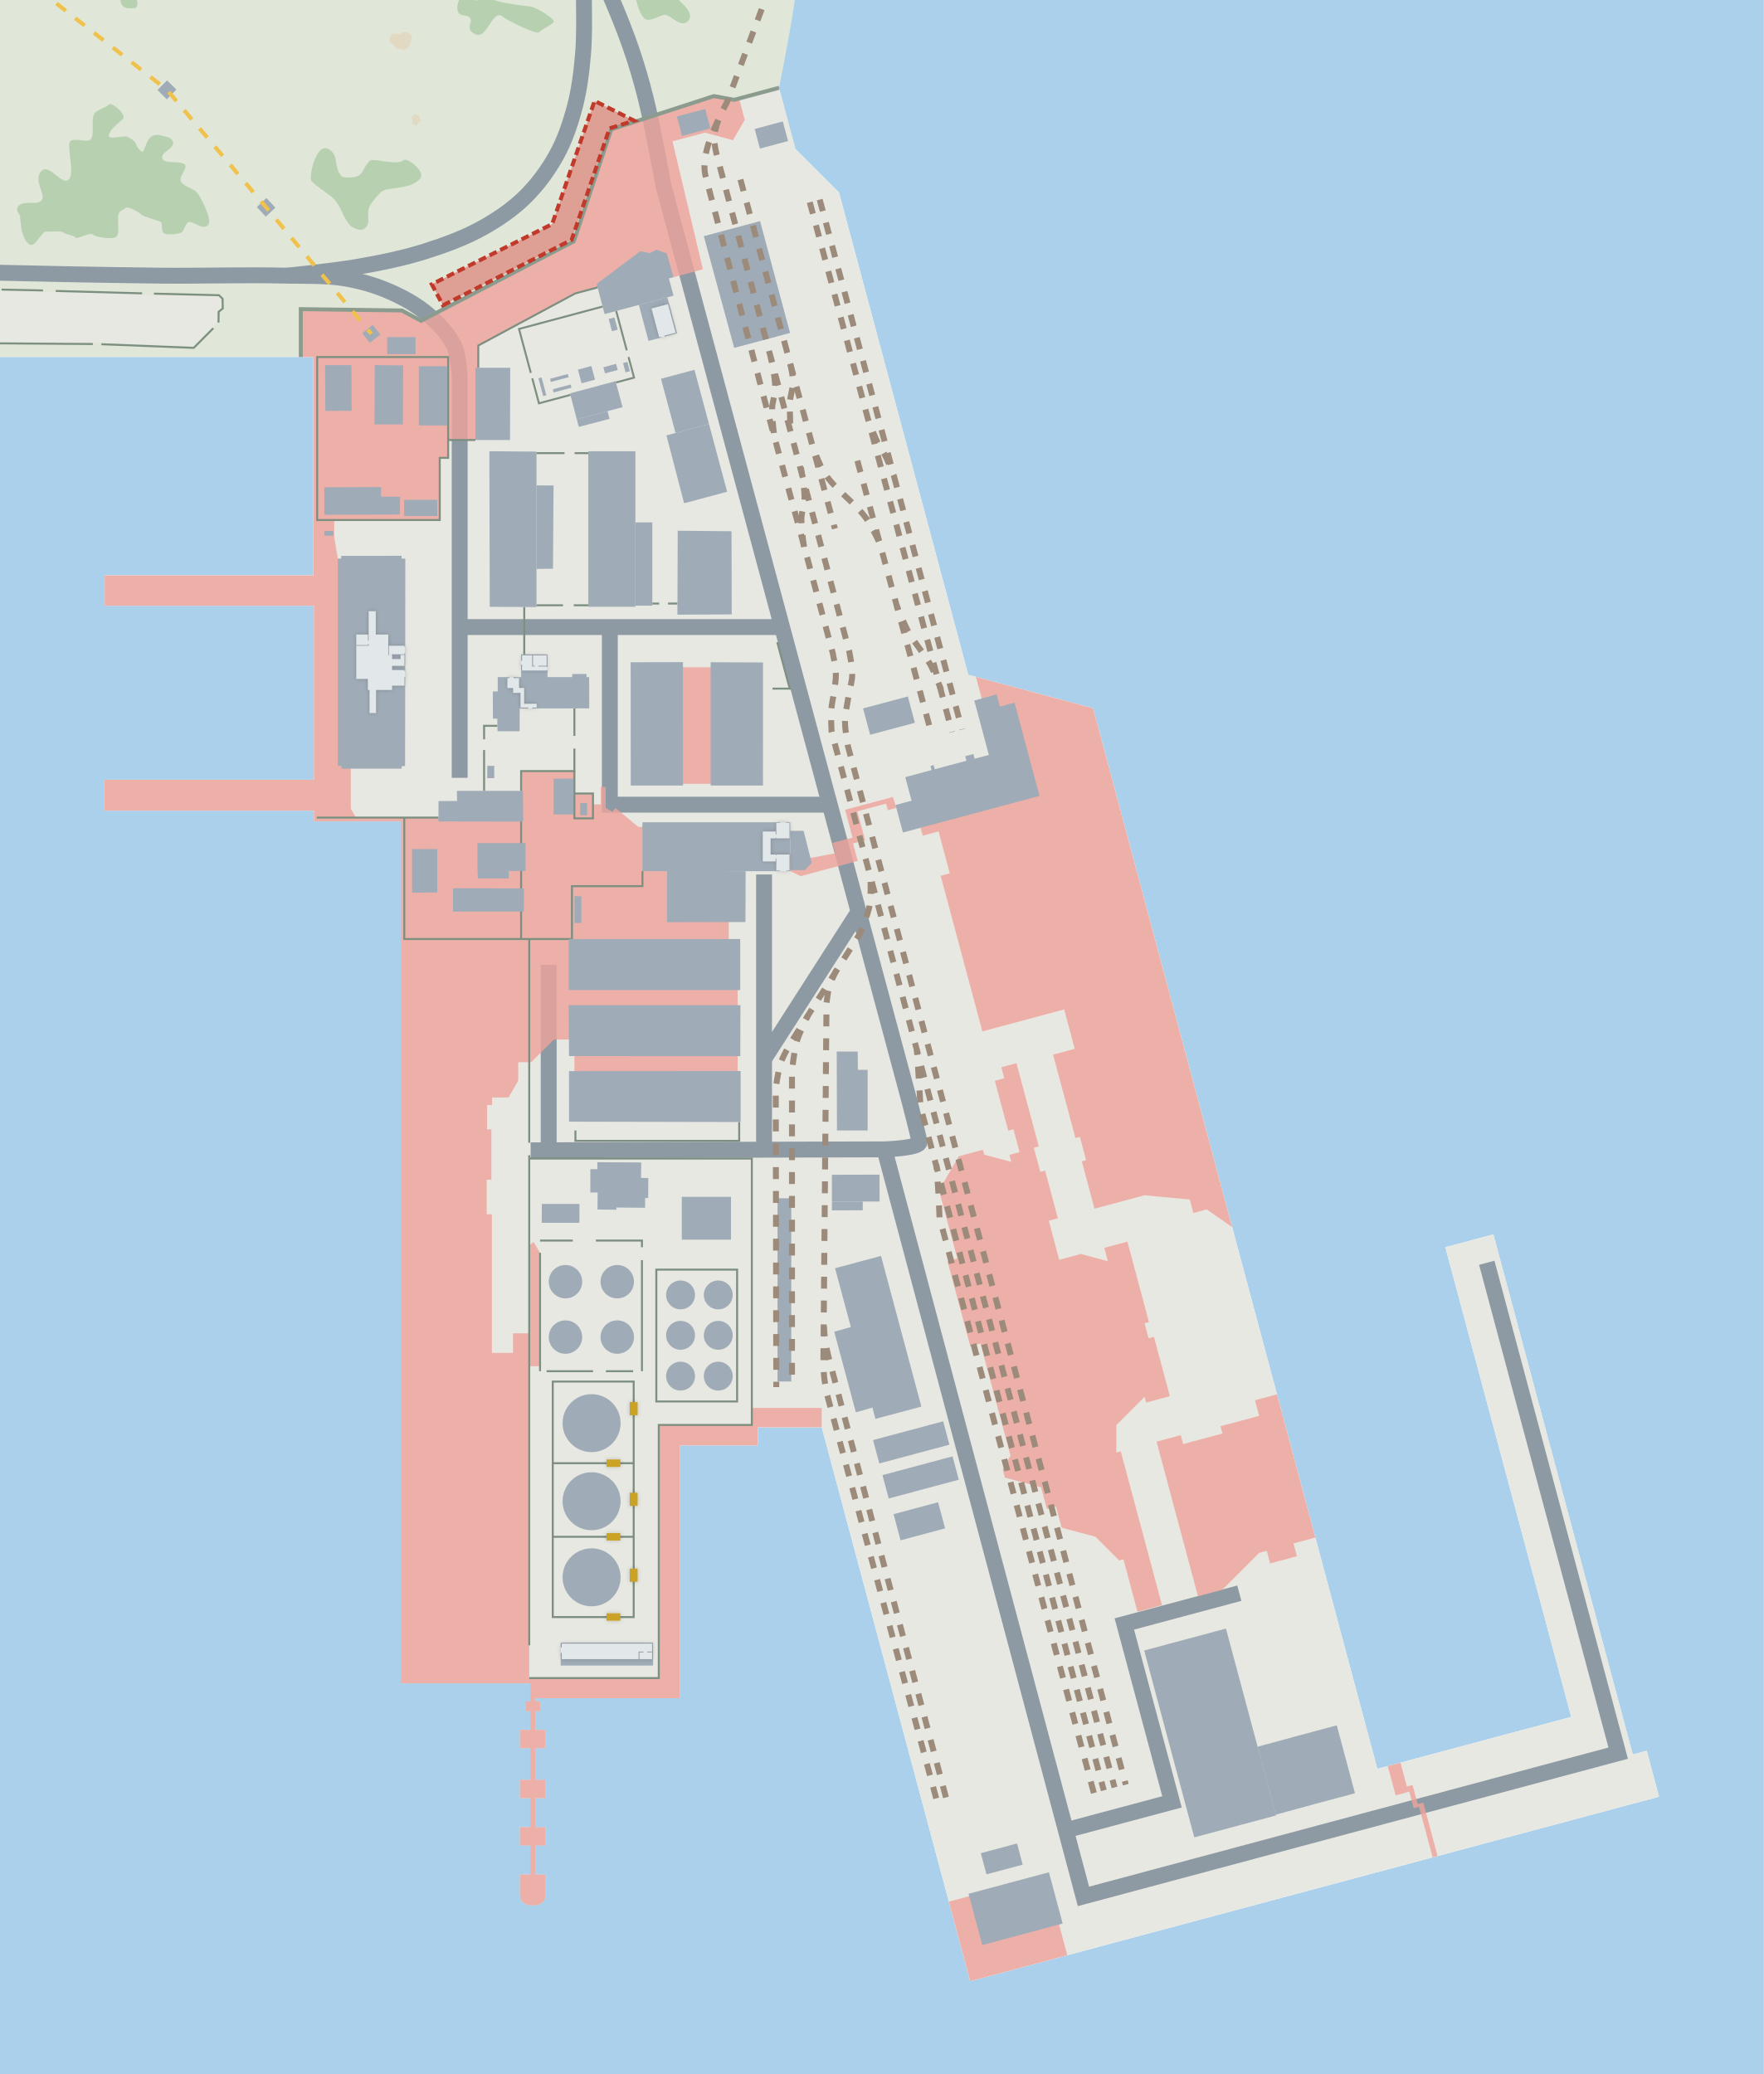
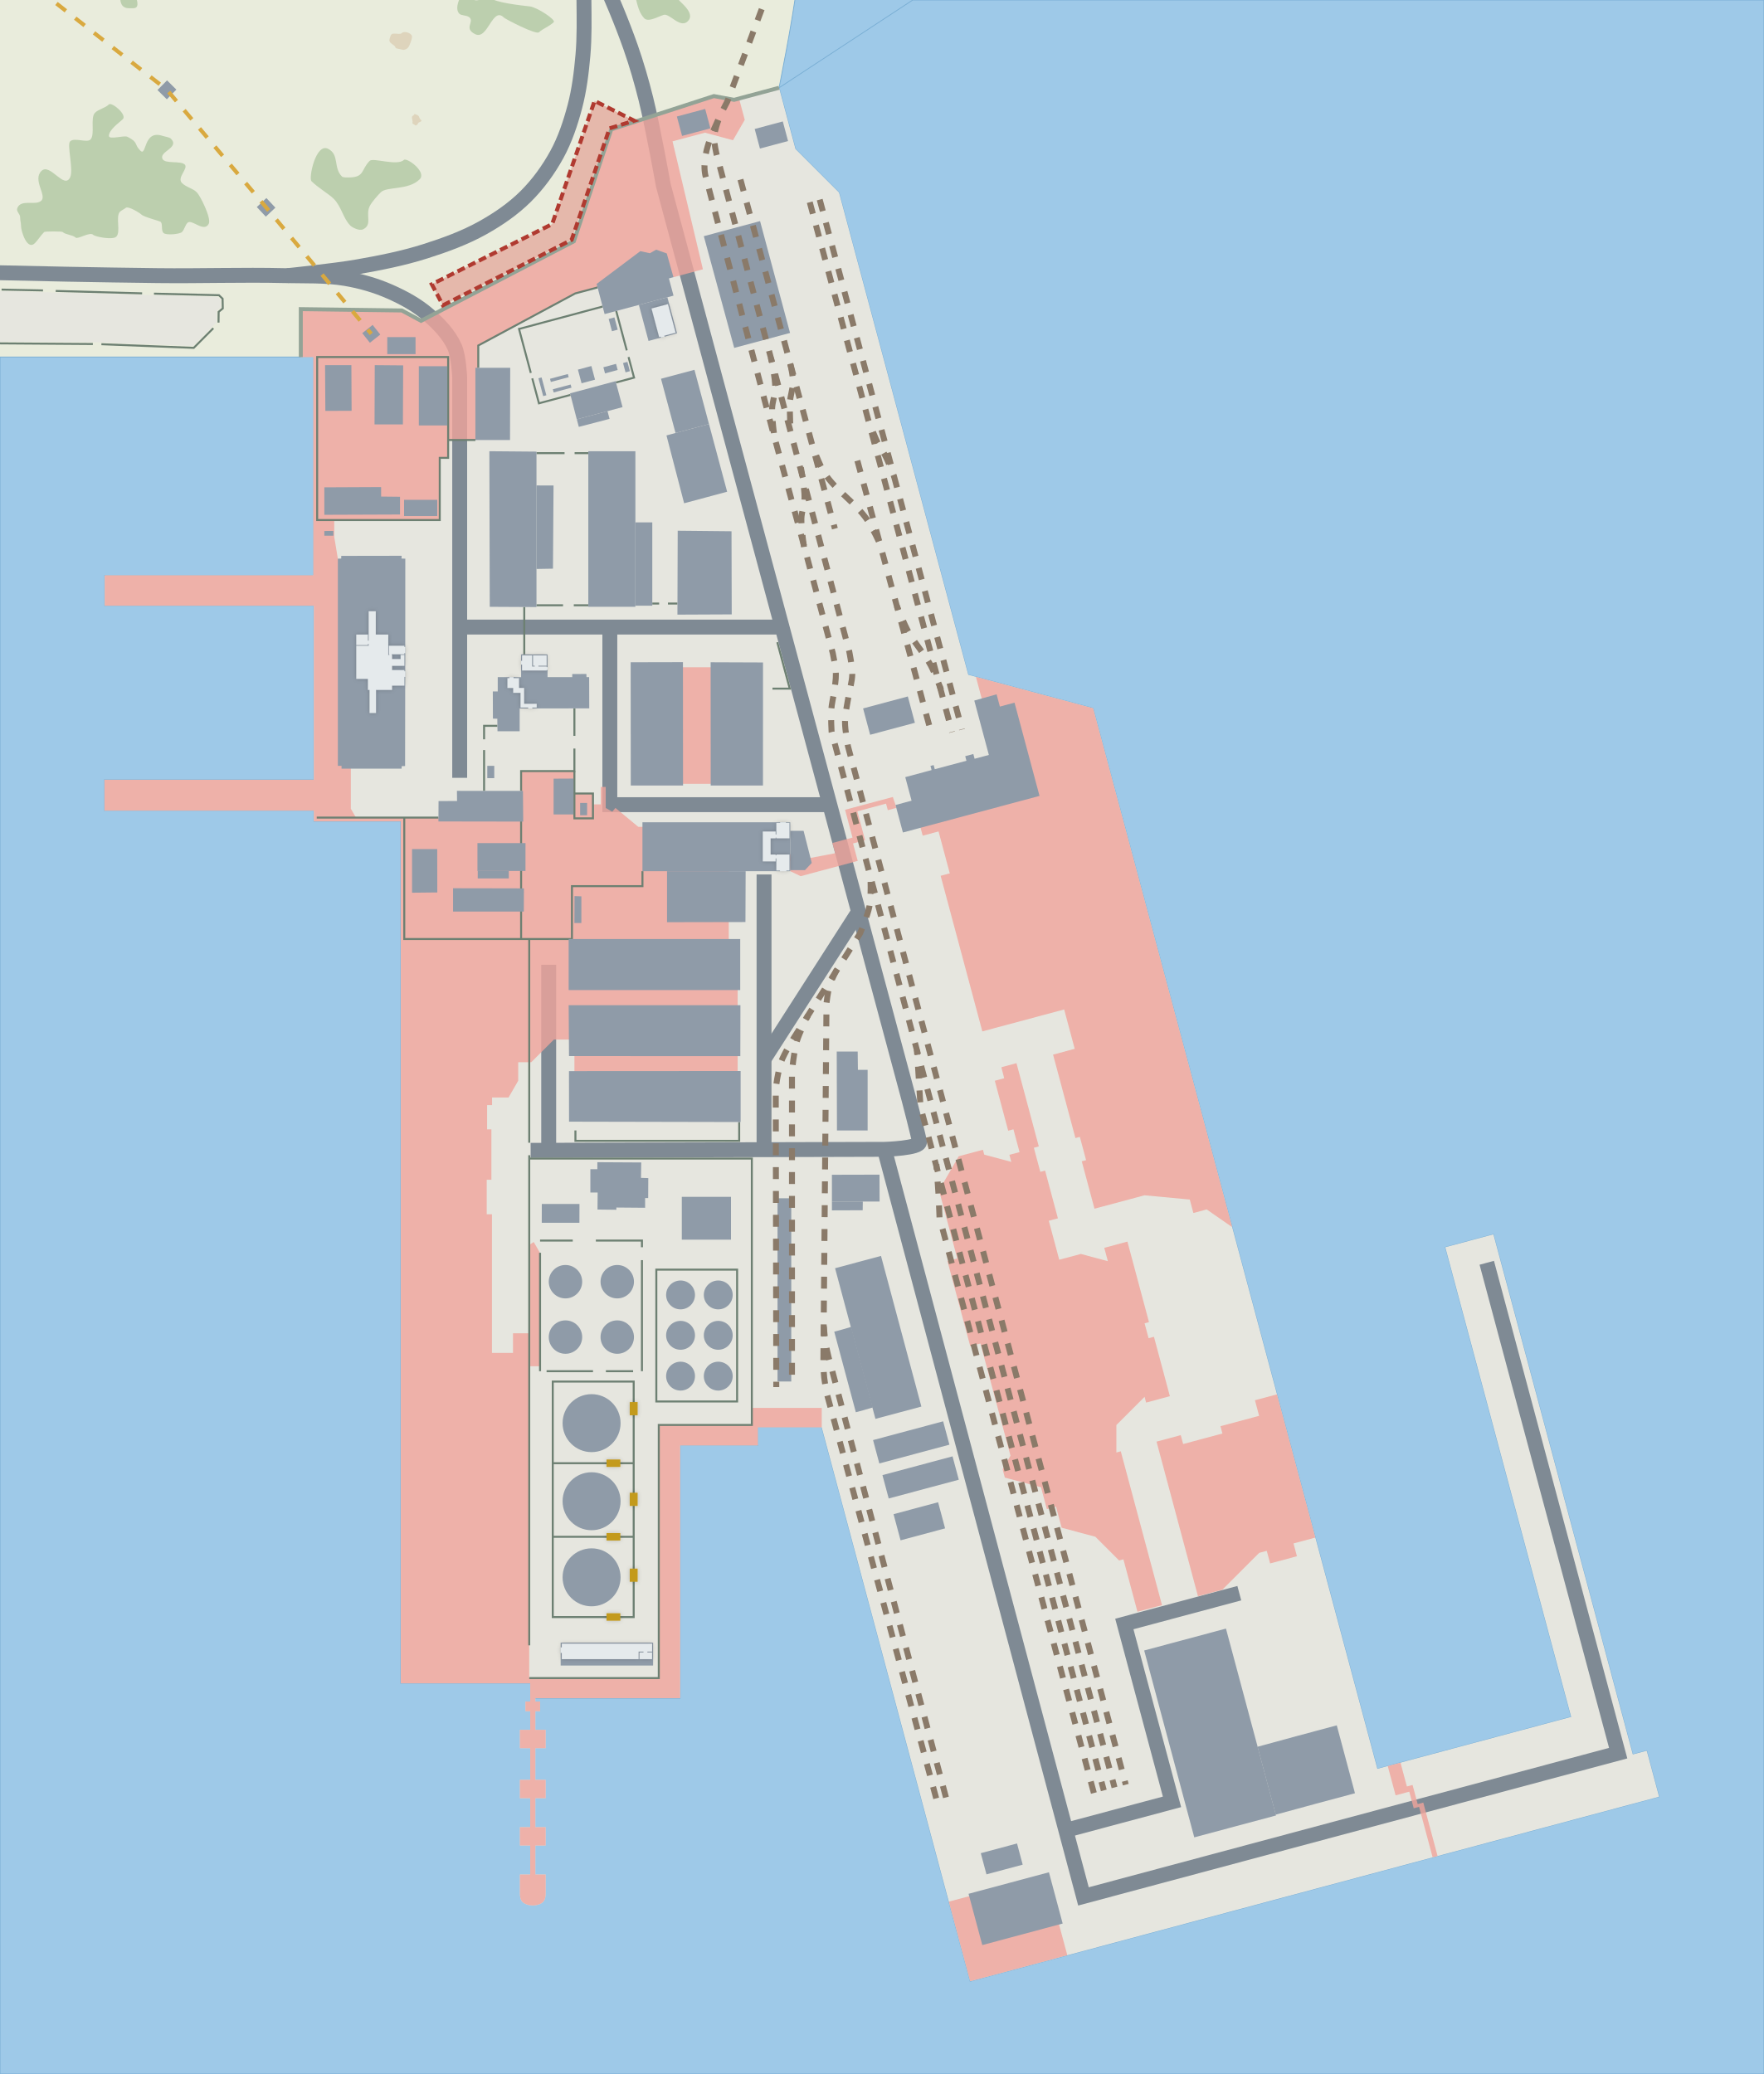
<svg xmlns="http://www.w3.org/2000/svg" xml:space="preserve" id="svg1" viewBox="0 0 887.701 1043.955">
  <style id="style_common">
- .trees{fill:#b7d1b0}
- .cement{fill:#e8e8e2}
- .land{fill:#e0e7d9}
- .rock{fill:#e2d9c2}
- .water{fill:#abd0ec}
- .wood{fill:#d8c7a8}
- .tarmac{fill:#ccd2d4}
- .gravel{fill:#dccdb0}
- .building{fill:#9fabb6}
- .floor{fill:#e2e7e9}
- .locked{fill:#efa39b}
- .map_border{fill:none;stroke:#8b9c8f;stroke-width:2}
- .fence{fill:none;stroke:#7d8f80;stroke-width:1}
- .road_tarmac{fill:none;stroke:#8e9aa3}
- .road_gravel{fill:none;stroke:#b8a482}
- .road_small{stroke-width:5}
- .road_medium{stroke-width:8}
- .road_large{stroke-width:12}
- .railroad{fill:none;stroke:#9c8b7a;stroke-dasharray:6;stroke-width:3}
- .powerline{fill:none;stroke:#f0c14b;stroke-width:2;stroke-miterlimit:10;stroke-dasharray:6,6}
- .danger{fill:#dd5a52;fill-opacity:.5;stroke:#c0392b;stroke-dasharray:4,2;stroke-width:2}
- .danger_small{fill:#dd5a52;fill-opacity:.5;stroke:#c0392b;stroke-dasharray:2,1;stroke-width:1}
+ .trees{fill:#bccfae}
+ .cement{fill:#e6e6df}
+ .land{fill:#e9ecdc}
+ .rock{fill:#ded4bc}
+ .water{fill:#9ec9e8;stroke:#79aed4;stroke-width:.4}
+ .wood{fill:#d2c19e}
+ .tarmac{fill:#cdd3d6}
+ .gravel{fill:#d9c9a8}
+ .building{fill:#8f9ba8}
+ .floor{fill:#e5eaec}
+ .locked{fill:#f0a49b}
+ .map_border{fill:none;stroke:#93a396;stroke-width:2}
+ .fence{fill:none;stroke:#6d8072;stroke-width:1}
+ .road_tarmac{fill:none;stroke:#7f8a94}
+ .road_gravel{fill:none;stroke:#ab9770}
+ .road_small{stroke-width:4.5}
+ .road_medium{stroke-width:7.5}
+ .road_large{stroke-width:11}
+ .railroad{fill:none;stroke:#8a7a69;stroke-dasharray:6;stroke-width:3}
+ .powerline{fill:none;stroke:#d9a93f;stroke-width:2;stroke-miterlimit:10;stroke-dasharray:6,6}
+ .danger{fill:#e0655c;fill-opacity:.38;stroke:#b03a30;stroke-dasharray:4,2;stroke-width:2}
+ .danger_small{fill:#e0655c;fill-opacity:.38;stroke:#b03a30;stroke-dasharray:2,1;stroke-width:1}
.task{fill:#2c6fb5}
- .stairs{fill:#c9a227}
+ .stairs{fill:#c39a1f}
.shadow{filter:drop-shadow(0 0 1px rgba(0,0,0,.2))}
</style>
  <g id="Ground_Level">
    <g id="Base_Terrain" class="land" data-name="Base Terrain">
      <path d="M-.001 179.715H151.382v-24.11l50.85.67 9.661 5.207L288.8 121.46l18.819-56.332 51.663-16.766 10.188 1.884 22.617-6.06L403.45 30.346l2.421-43.727-6.86-7.793-10.645-5.458L313.86-179.96H-.001Z" />
    </g>
    <g id="Forest" class="trees">
      <path d="M49.688-21.912c-13.48 4.754 1.87 9.325 2.8 11.171 1 2.01 1.77 4.565 3.26 6.05.8.803 3.7.427 4.18 1.397.95 1.885-.04 5.561 2.8 6.981 1.23.615 2.7.466 4.19.466 5.99 0-2.03-10.536.46-13.033.9-.895 4.41.589 5.59 0 1.09-.548 3.35-.556 4.19-1.396.98-.982 1.21-2.468 2.79-3.258 3.15-1.575 14.73 4.821 18.15 1.396 2.041-2.043-4.26-5.854-5.58-6.516-4.73-2.361-10.26-4.665-13.5-7.912-2.17-2.17-7.47 1.379-8.38.465-1.81-1.814-4.31-3.784-6.98-5.12-4.51-2.253-7.02 5.159-8.85 6.982-.9.9-3.32 1.693-5.12 2.327" />
      <path d="M266.588 3.222c-4.77-.505-17.35-1.994-19.55-4.189-1.43-1.432-6.21 2.016-8.38.931-1.52-.764-5.81-3.722-6.98-1.396-1.05 2.113-2.64 6.195-.46 8.377.96.965 3.93.678 5.12 1.862 2.39 2.393-3.06 5.455 2.79 8.378 6.39 3.193 8.69-14.118 14.43-8.378.82.825 16.28 8.852 17.69 7.447 1.73-1.731 5.31-2.982 7.44-5.12 1.18-1.177-8.41-7.522-12.1-7.912" />
      <path d="M8.739 104.688c-.75 1.817 1.39 2.854 1.39 4.655 0 1.719.47 2.89.47 4.654 0 2.215 3.02 12.334 6.98 8.378 1.51-1.514 2.89-3.818 4.65-5.585.39-.388 8.92-.388 9.31 0 1.37 1.366 5.15 1.427 6.52 2.793 1.04 1.039 7.18-3.062 8.84-1.397 1.05 1.045 9.88 2.692 11.64.931 2.4-2.405-.54-10.162 1.86-12.567.65-.654 2.28-1.35 2.79-1.862 1.23-1.225 7.17 2.509 7.92 3.259 1.34 1.341 9.32 3.272 9.77 3.723 1.12 1.121.09 4.277 1.4 5.585 1.29 1.294 8.2.635 9.3-.465 1.25-1.241 1.56-3.413 2.8-4.654 2.1-2.105 8.329 5.203 10.7.465 1.359-2.712-4.24-14.02-6.051-15.825-2.01-2.012-5.31-2.515-7.45-4.655-2.74-2.74 3.38-7.331 1.4-9.308-2.04-2.045-9.86-.168-11.17-2.793-1.91-3.816 8.83-5.596 4.19-10.24-.72-.723-3.1-1.032-4.19-1.396-9.83-3.276-7.91 10.709-11.17 7.447-3.37-3.373-.79-4.116-6.52-6.982-1.72-.862-9.31 1.692-9.31-.465 0-3.123 5.49-6.886 6.99-8.378 2.3-2.299-5.62-8.817-6.99-7.447-1.86 1.862-5.12 2.327-6.98 4.189-2.57 2.571.17 11.006-2.32 13.498-1.8 1.8-8.1-1.214-10.24.931-1.69 1.681 1.89 14.364 0 18.152-3.09 6.176-10.12-7.57-14.43-3.258-4.52 4.517 2.73 12.162 0 14.894-2.79 2.787-10.18-.974-12.1 3.723" />
      <path d="M203.288 80.485c-3.39 3.243-15.51-1.246-17.22.466-4.49 4.492-2.41 8.378-10.71 8.378-.83 0-2.74.052-3.25-.466-4.5-4.492-1.17-11.054-6.99-13.963-6.23-3.115-9.88 14.787-8.37 16.291 3.26 3.262 8.84 6.514 11.17 8.843 3.971 3.97 4.711 9.828 8.381 13.498.89.896 4.47 2.885 6.51 1.862 4.73-2.363 1-7.112 3.26-11.636 1.06-2.122 4.08-5.476 5.58-6.982 3-2.999 13.93-.896 19.549-6.516 3.76-3.752-6.52-11.102-7.91-9.775" />
      <path d="M307.548-42.391c-1.63 1.3-4.1 5.305-2.79 7.912 2.03 4.071 6.391 8.723 9.31 11.636 1.97 1.973-.85 8.925.93 10.705 5.75 5.753 4.18 16.288 9.31 21.411 2.25 2.254 8.59-1.862 10.24-1.862 3.01 0 7.97 6.923 11.63 3.258 3.57-3.567-2.339-8.39-4.19-10.24-1.339-1.347 1.57-4.015 0-5.585-1.18-1.179-3.05-2.125-4.19-3.258-2.54-2.545-8.38.926-12.56-3.258-3.77-3.764 15.891-12.495 12.56-15.825-6.31-6.311-16.14.147-18.15-1.862-3.86-3.863-7.04-17.061-12.1-13.032" />
    </g>
    <g id="Rocks" class="rock">
      <path d="M201.638 24.805c-.71-.159-1.45-.268-2.15-.467-.55-.155-.47-.713-.78-1.067-.77-.868-2.16-1.365-2.58-2.351-.42-.985.2-1.945.45-2.897.13-.529.58-.976 1.19-1.061 1.26-.176 2.52.201 3.78.04.57-.074.81-.649 1.38-.771 1.14-.248 2.4.046 3.33.669.55.365 1.13.882 1.1 1.567-.06 1.133-.45 2.225-.87 3.277-.35.859-.64 1.793-1.35 2.455-.52.483-1.25.802-1.96.886-.52.061-1.03-.186-1.54-.28" />
      <path d="M208.398 57.611c.63 0-.79.615-1.01 1.058-.21.426.15 1.364.15 1.864 0 .14-.02.283.05.353.08.075-.02.327.05.403.12.115-.24.609-.05.806.5.5 1.07.616 1.51 1.058.13.128.62-.26.71-.303.5-.251.54-.843.8-1.108.18-.17.96-.3 1.47-.806.2-.202-.55-.915-.66-1.058-.33-.445-.41-.866-.6-1.259-.36-.706-1.42-.91-2.02-1.209-.13-.068-.55.201-.4.201" />
    </g>
    <g id="Water" class="water">
      <path id="East_River" d="M292.93-201.363c1.96 9.959 3.69 20.66 9.62 28.895 1.57 2.171 5.02 2.541 6.43 4.814 4.02 6.473 1.23 15.445 4.17 22.473 2.17 5.176 8.49 8.314 9.63 13.805 1.34 6.411-5.41 12.9-3.85 19.261 1.5 6.136 10.08 8.714 11.88 14.768 1.57 5.255-4.51 11.723-1.61 16.373 2.12 3.388 7.29 3.599 11.24 4.174 3.19.464 6.61-1.742 9.63-.643 3.34 1.216 6 4.262 7.7 7.385 2.15 3.923.73 9.092 2.58 13.162 1.73 3.822 6.28 6.002 7.7 9.951 1.23 3.427-.48 7.366.32 10.916.93 4.11 2.25 8.484 5.13 11.557 1.91 2.023 4.63 3.615 7.39 3.853 2.8.24 5.24-2.891 8.02-2.568 3.72.431 6.88 3.238 9.63 5.777 1.36 1.25 2.77 2.71 3.22 4.495.42 1.673-.45 3.423-.64 5.136-2.14 17.965-9.033 51.964-9.033 51.964l8.26 30.83 90.984-62.118L459.37-0 431.61-27.681l-17.02-6.266s2.73-4.042 1.83-5.881c-.79-1.582-3.35-2.508-4.98-1.824-1.11.47-.75 2.352-1.48 3.315-.75.966-1.69 1.879-2.82 2.32-1.5.579-3.23.532-4.81.248-2.6-.469-5.09-1.677-7.29-3.148-1.12-.749-2.11-1.724-2.9-2.817-1.11-1.542-.6-4.921-2.48-5.137-1.09-.125-.98 2.719-2.07 2.569-5.22-.717-5.49-9.289-6.22-14.496-.27-1.931.74-5.799.74-5.799l-20.29-41.754s-.93-9.519-3.72-13.09c-.97-1.227-3.45-.889-4.06-2.32-.66-1.513 1.14-3.157 1.16-4.805.01-2.01-.11-4.286-1.33-5.883-1.01-1.314-3.44-.97-4.39-2.318-1.44-2.022.02-5.163-1.13-7.359-1.19-2.251-3.36-3.96-5.56-5.231-1.48-.853-4.01-.013-4.9-1.471-.92-1.514 1.4-3.504.98-5.226-1.19-4.901-7.72-7.146-9.31-11.93-.99-2.945 1.18-6.377.16-9.312-1.58-4.576-7.93-6.592-9.15-11.274-.49-1.872 1.49-3.854.98-5.719-.38-1.379-2.39-1.891-2.78-3.267-.19-.69.38-1.41.33-2.125-.25-3.628-3.1-6.82-3.1-10.457 0-1.93 1.68-3.626 1.63-5.555-12.712-26.481-33.712-3.724-24.7 12.33" />
      <path id="Ocean" d="M-.001 1043.96V179.715H157.706v109.879H52.702v15.283H157.969v87.613H52.57v15.547H157.969v5.401h43.741v433.85h67.719v7.51h72.857v-127.27h39.13v-9.09h32.147l74.711 278.826 346.67-92.89-6.196-23.125-7.016 1.88-70.147-261.793-24.168 6.476 63.344 236.404-97.586 26.148-143.047-533.857-62.841-16.838-65.048-242.762-21.892-21.892-8.261-30.83L459.37-0H887.7V1043.96Z" />
    </g>
    <g id="Pavement" class="cement">
      <path d="m392.087 44.185-22.618 6.061-10.187-1.885-51.662 16.766-18.82 56.332-76.907 40.023-9.662-5.207-50.849-.67v24.11h6.324v109.879H52.702v15.283H157.969v87.613H52.569v15.547H157.969v5.402h43.741v433.85h65.138v9.176h-2.412v4.898h2.412v9.344h-5.187v9.254h5.187v15.908h-5.187v9.252h5.187v14.588h-5.187v9.252h5.187v14.586h-5.187v9.252c0 2.455.363 4.523 2.775 5.552 2.412 1.03 4.992 1.026 7.403 0 2.41-1.025 2.777-3.232 2.775-5.552v-9.252h-5.188v-14.586h5.188v-9.252h-5.188v-14.588h5.188v-9.252h-5.188v-15.908h5.188v-9.254h-5.188v-9.344h2.411v-4.898h-2.411v-1.666h72.858v-127.27h39.131v-9.092h32.146l74.711 278.827 346.67-92.891-6.195-23.123-7.016 1.879-70.148-261.793-24.168 6.476 63.343 236.405-97.585 26.146-143.047-533.855-62.84-16.838-65.049-242.764-21.893-21.891Z" />
      <path d="m-134.172 171.232 182.98 1.03s32.23 1.35 48.38 1.92l11.82-11.9c.01-1.86.01-3.7.01-5.56.72-.62 1.44-1.23 2.16-1.84-.02-1.34-.03-2.69-.05-4.02-.53-.46-1.02-1.07-1.59-1.44-81.24-2.18-162.48-4.37-243.71-6.55Z" />
      <path d="m385.833-11.492 13.47-34.809 6.11 2.362-13.47 34.809Z" />
    </g>
    <g id="Roads" class="road_tarmac">
      <g id="Roads_Medium" class="road_medium">
        <path d="M228.78-185.243c3.22 14.637 7.74 28.975 12.45 43.197 4.15 12.499 8.46 24.987 13.91 36.974 6.82 15.01 15.88 28.904 23.43 43.564 8.09 15.72 16.18 31.461 23.43 47.589 5.56 12.38 10.88 24.898 15.38 37.706 2.98 8.525 5.5 17.222 7.68 25.991 3.57 14.375 8.79 43.565 8.79 43.565l123.723 460.426s4.629 17.71 5.157 20.98c.529 3.27-17.621 3.776-17.621 3.776l-178.053.491" />
        <path d="M231.35 391.523v-201.53s-.42-10.65-2.57-15.38c-2.86-6.32-7.93-11.57-13.17-16.11-5.71-4.95-12.49-8.67-19.41-11.71-7.1-3.14-14.67-5.3-22.33-6.6-10.11-1.7-20.48-1.21-30.74-1.46-21.24-.5-42.47.26-63.71 0-30.497-.364-60.282-.973-90.094-1.673" />
        <path d="M144.63 138.753s23.53-2.4 35.18-4.43c11.5-2.01 23.03-4.29 34.16-7.82 9.99-3.17 19.94-6.79 29.08-11.9 7.72-4.32 15.15-9.42 21.43-15.64 6.27-6.22 11.57-13.51 15.81-21.26 4.08-7.49 6.83-15.72 9.01-23.973 2.24-8.487 3.31-17.269 4.08-26.014.79-9.035.59-18.134.51-27.203-.07-7.656.05-15.352-.85-22.953-.68-5.628-3.47-17.431-3.47-17.431" />
        <path d="M231.35 315.635h162.233" />
        <path d="M306.913 315.635v89.397h110.692" />
        <path d="M384.528 578.692V440.167" />
        <path d="m384.528 533.067 47.557-74.15" />
        <path d="M276.145 578.692v-93.068" />
        <path d="m445.109 578.525 100.172 376.038 269.111-72.108-66.137-246.827" />
        <path d="m536.411 921.265 53.43-14.295-23.99-89.53 57.867-15.505" />
      </g>
    </g>
    <g id="Unacessible" class="locked" style="opacity:0.8">
      <path d="M359.282 48.361 307.62 65.127 288.8 121.459l-76.907 40.023-9.662-5.207-50.849-.67v24.11h6.324v109.879H52.702v15.283H157.969v87.613H52.569v15.547H157.969v5.402h43.741v433.85h65.138v9.176h-2.412v4.898h2.412v9.344h-5.187v9.254h5.187v15.908h-5.187v9.252h5.187v14.588h-5.187v9.252h5.187v14.586h-5.187v9.252c0 2.455.363 4.523 2.775 5.552 2.412 1.03 4.992 1.026 7.403 0 2.41-1.025 2.777-3.232 2.775-5.552v-9.252h-5.188v-14.586h5.188v-9.252h-5.188v-14.588h5.188v-9.252h-5.188v-15.908h5.188v-9.254h-5.188v-9.344h2.411v-4.898h-2.411v-1.666h72.858v-127.27h39.131v-9.092h32.146v-9.759h-35.185v8.576h-46.827v127.412h-65.203V687.715h5.444V630.68l-3.18-5.512-2.264 1.49v44.449h-8.168v9.897h-10.593v-69.813h-2.633v-17.375h2.363v-25.361h-2.172v-12.203h2.492v-3.832h8.305l4.863-8.424v-9.336h6.571l11.404-11.402h10.316v20.105h82.153v-45.017l-4.473-25.686v-39.322h30.93v5.177l5.252 2.516 28.718-7.693-2.355-8.785 6.066-1.625-3.898-14.543 14.441-3.871.883 3.293 4.281-1.149-.392-1.467-1.354-4.025-24.052 6.445 3.748 13.992-10.108 2.709 1.385 5.17-12.424 2.36-84.568-15.651h-2.09l-11.504-9.517-1.588 1.908-3.305-1.908v-10.549h-2.484v8.754h-3.937v-5.467h-9.342v-11.289h-26.819v23.414h-83.113l-2.582-4.471V286.793l-6.529-5.584-1.809-10.86v-8.585h53.086v-31.295h4.229v-8.998h13.711l1.447-1.37v-46.187l48.793-26.217 11.248-3.014 31.922-8.625 6.271 3.467 14.828-3.972-15.291-64.403 16.295-4.367 14.141 3.789 5.916-10.246-2.879-10.744-2.475.664Z" />
      <path d="m620.105 617.665-12.807-8.896-6.701 1.796-1.814-6.77-22.777-2.136-25.181 6.747-6.394-23.861 2.17-.582-3.138-11.71-2.228.597-11.255-42.002 10.897-2.92-5.308-19.81-41.181 11.035-20.986-78.32 4.6-1.232-5.652-21.094-7.982 2.139-1.068-3.985-1.338-5.167 44.626-12.2-12.519-47.707-2.915-10.882 58.974 15.802Z" />
      <path d="m661.98 773.943-10.988 2.944 1.73 6.454-13.497 3.616-1.698-6.338-3.814 1.022-18.537 18.537-12.269 3.287-20.852-77.818 12.195-3.267 1.201 4.479 19.767-5.297-.986-3.682 19.453-5.213-2.104-7.853 11.08-2.969Z" />
      <path d="m503.963 537.191 7.611-2.039 11.231 41.915-2.491.667 3.251 12.133 2.413-.647 6.439 24.032-4.581 1.227 5.255 19.613 10.881-2.915 13.583 3.639-1.802-6.725 11.648-3.121 10.856 40.516-2.214.593 2.015 7.521 2.7-.724 8.015 29.911-11.964 3.205-.774-2.887-14.186 14.185v13.829l2.215-.593 20.748 77.431-12.359 3.311-7.067-26.374-2.168.581-11.942-11.942-16.969-4.547-2.844-10.613-4.603 1.234-2.941-10.979-18.203-4.877-1.117-4.167 3.959-6.857-15.131-56.47-5.116 1.371-11.479-42.843 4.948-1.326-9.188-34.291 9.91-17.164 12.187-3.266.657 2.455 13.614 3.648-.953-3.559 5.102-1.367-3.074-11.474-2.635.706-6.737-25.142 4.722-1.266Z" />
      <path d="m698.423 888.958 3.946 14.725 6.881-1.844 2.238 8.353 2.704-.725 6.816 25.436 2.5-.67-7.206-26.894-2.811.753-2.58-9.632-2.861.767-3.212-11.988Z" />
      <path d="m537.148 984.168-4.143-15.462-6.877-24.632-38.358 10.384-10.231 2.742 10.735 40.064Z" />
      <path d="M341.268 335.875h18.766v58.658h-18.766Z" />
    </g>
    <g id="Limit" class="map_border">
      <path d="m392.086 44.185-22.616 6.06-10.188-1.884-51.663 16.766L288.8 121.46l-76.907 40.022-9.661-5.207-50.85-.67v24.11" />
    </g>
    <g id="Fences" class="fence">
      <path d="m303.286 154.306-42.075 11.274 5.931 22.135m.731 2.73 3.368 12.569 15.86-4.25" />
      <path d="m310.121 156.538 5.314 19.832m.897 3.346 2.776 10.362-9.119 2.444" />
      <path d="M269.997 228.088h14.13m5.059 0h6.898" />
      <path d="M269.997 304.67h13.368m5.405 0h7.314" />
      <path d="M328.282 303.796h3.453m4.435 0h4.783" />
      <path d="M263.848 329.374v-23.847" />
      <path d="M250.337 365.34h-6.708v6.797m0 5.405v20.545" />
      <path d="M262.261 398.102v-9.979h26.82V376.78m0-6.376v-13.838" />
      <path d="M289.081 388.123v11.29" />
      <path d="m391.186 323.267 6.278 23.362h-8.698" />
      <path d="M372.016 564.78v9.463h-82.42v-5.237" />
      <path d="M266.349 472.66v102.542m0 6.288v246.708" />
      <path d="M266.349 844.666h65.204v-127.412h46.827V583.161H266.349" />
      <path d="M278.193 813.962h40.73V695.419h-40.73z" />
      <path d="M278.193 736.508h40.73" />
      <path d="M278.193 773.551h40.73" />
      <path d="M288.253 624.441H271.794m0 6.154v59.601m3.292 0h23.359m6.486 0h13.702m4.443 0v-55.905m0-6.486v-3.364h-23.2" />
      <path d="M330.314 639.07h40.654v66.371h-40.654z" />
      <path d="M323.329 438.515v7.53h-35.48v26.615h-84.391v-61.122" />
      <path d="M220.664 411.538h-61.255" />
      <path d="M221.313 261.763H159.62v-82.048h65.921v50.753h-4.228Z" />
      <path d="M240.701 185.132v-11.217l48.792-26.218 11.248-3.014" />
      <path d="M239.253 221.471H225.542" />
      <path d="M289.081 399.413h9.342v12.508h-9.342z" />
      <path d="M262.26 411.538v61.122" />
      <path d="m-66.936 172.364 113.67.8" />
      <path d="m51.034 173.264 46.47 1.83 9.85-9.89" />
      <path d="m109.974 162.374.06-5.4 2.09-1.73-.1-4.88-1.83-1.77-32.7-.79" />
      <path d="m71.524 147.654-43.49-1.21" />
      <path d="m21.644 146.184-20.85-.42" />
    </g>
    <g id="Buildings" class="building">
      <g id="Powerline_Towers">
        <path d="m79.25 45.316 4.71 4.661 4.81-4.866-4.7-4.66Z" />
        <path d="m133.78 109.049 4.82-4.525-4.53-4.833-4.83 4.525Z" />
        <path d="m186.15 172.531 5.24-4.128-3.85-4.854-5.23 4.149Z" />
      </g>
      <g id="15degrees">
        <path d="m341.96 63.53-1.308-4.883 7.124-1.909 7.125-1.909 1.308 4.883 1.308 4.883-7.124 1.909-7.125 1.909Z" />
        <path d="m381.14 69.852-1.322-4.932 7.075-1.896 7.074-1.896 1.322 4.932 1.322 4.932-7.075 1.896-7.075 1.896Z" />
        <path d="m304.289 158.1-2.007-7.588-2.006-7.589 21.986-16.507 4.793 1.051 3.199-1.801 5.316 1.906 3.364 11.954-2.292.614 2.323 8.669Z" />
        <path d="m307.16 163.632-.827-3.089 1.444-.387 1.445-.387.828 3.089.828 3.089-1.445.387-1.445.387Z" />
        <path d="m324.104 163.097-2.576-9.616 7.174-1.922 7.174-1.923 2.577 9.616 2.283 8.519-7.175 1.923-7.174 1.922Z" />
        <path d="m277.025 191.464-.213-.797 4.484-1.202 4.484-1.201.213.797.214.797-4.484 1.202-4.484 1.201Z" />
        <path d="m304.078 186.405-.414-1.545 3.188-.854 3.189-.855.414 1.545.414 1.544-3.189.855-3.188.854Z" />
        <path d="m291.768 189.489-.921-3.437 3.388-.908 3.388-.908.921 3.438.921 3.438-3.388.907-3.388.908Z" />
        <path d="m314.19 185.084-.628-2.342 1.096-.294 1.097-.293.627 2.341.627 2.342-1.096.293-1.096.294Z" />
        <path d="m278.44 196.745-.213-.797 4.484-1.202 4.484-1.201.213.797.214.797-4.484 1.202-4.484 1.201Z" />
        <path d="m272.179 194.899-1.202-4.484.797-.214.797-.213 1.202 4.483 1.201 4.484-.797.214-.797.214Z" />
        <path d="m354.211 118.879 28.314-7.587 15.085 56.298-28.099 7.529Z" />
        <path d="m290.286 211.086-3.383-13.084 22.909-6.139 3.498 13.054Z" />
        <path d="m293.481 214.315-2.175.552-.387-1.443-.627-2.34 15.445-4.138.641 2.391.4 1.495z" />
        <path d="m336.187 203.806-3.524-13.153 16.839-4.513 3.525 13.153 3.791 14.15-8.42 2.256-8.419 2.256Z" />
        <path d="m335.418 219.177 10.7-2.867 10.7-2.867 9.131 34.078-10.822 2.9-10.823 2.9Z" />
        <path d="m434.37 356.596 22.52-6.034 3.551 13.253-22.52 6.034Z" />
        <path d="m450.702 405.192 8.071-2.163-3.177-11.858 13.252-3.551-.56-2.092 1.594-.427.561 2.092 15.943-4.272-.614-2.291 4.085-1.095.641 2.391 7.174-1.922-7.334-27.37 11.225-3.148 1.655 6.177 7.374-1.975 12.575 46.931-68.754 18.423Z" />
        <path d="m425.288 690.581-5.433-20.277 3.686-.988 4.847-1.423 10.866 40.555-4.846 1.422-3.687.988Z" />
        <path d="m430.427 676.282-10.159-37.915 11.559-3.097 11.558-3.097 10.159 37.914 10.159 37.914-11.558 3.098-11.559 3.097Z" />
        <path d="m440.965 730.755-1.575-5.879 17.636-4.726 17.637-4.726 1.575 5.879 1.576 5.879-17.637 4.726-17.637 4.725Z" />
        <path d="m445.691 748.391-1.576-5.879 17.637-4.725 17.637-4.726 1.575 5.879 1.576 5.879-17.637 4.726-17.637 4.725Z" />
        <path d="m451.464 768.743-1.763-6.581 22.419-6.008 1.763 6.579 1.763 6.579-22.417 6.017Z" />
        <path d="m495.038 938.136-1.429-5.331 9.117-2.442 9.118-2.443 1.428 5.33 1.429 5.331-9.118 2.443-9.117 2.443Z" />
        <path d="m637.471 896.324-4.579-17.089 20.445-5.568 19.43-5.207 4.579 17.089 4.579 17.089-19.43 5.206-20.445 5.569Z" />
        <path d="m588.447 877.811-12.602-47.031 20.576-5.514 20.576-5.513 12.603 47.031 12.602 47.032-20.577 5.513-20.576 5.513Z" />
        <path d="m490.905 966.157-3.458-12.904 20.228-5.42 20.227-5.42 3.458 12.904 3.457 12.903-20.227 5.42-20.228 5.42Z" />
      </g>
      <g id="Straight">
        <path d="M194.898 169.688h14.236v8.562h-14.236Z" />
        <path d="M163.594 183.79h13.251l.109 22.983-13.21.053Z" />
        <path d="m188.494 213.631.111-29.838 14.305.126-.14 29.714Z" />
        <path d="M210.784 184.336h14.339v29.813h-14.339Z" />
        <path d="M239.253 221.473v-36.338h17.528l-.102 36.338Z" />
        <path d="m163.228 245.302 28.575-.136v4.779l9.508.103v8.934l-38.083.144Z" />
        <path d="M203.357 251.595h16.711v8.15h-16.711Z" />
        <path d="m163.228 267.275 4.541-.035v2.408h-4.541Z" />
        <path d="m269.997 244.35 8.587.024-.286 41.867-8.301.147Z" />
        <path d="M319.771 304.879v-41.937h8.511v41.937Z" />
        <path d="M296.084 305.426v-78.289h23.687v78.289Z" />
        <path d="m246.483 305.44-.198-78.317 23.712.203v78.234Z" />
        <path d="m341.073 267.141 27.079.271.109 41.842-27.326.123Z" />
        <path d="m250.385 368.083-.081-4.635-.011-1.673-1.108-.03-1.109-.029-.027-6.834-.026-6.834h2.477v-7.221l11.76.023v-11.474h13.307v11.451l12.431-.001v-1.56h3.61l3.507-.038.061 1.599h1.332l.052 15.731-17.511.026-17.511.026v11.473Z" />
        <path d="M171.892 386.916v-1.424h-1.856V281.209l1.695-.06.01-1.341 30.399-.052-.07 1.393 1.913.059-.029 47.67-.082 56.71-1.699.06-.061 1.27h-30.22Z" />
        <path d="M245.239 385.494h3.507v6.19h-3.507Z" />
        <path d="m357.647 333.348 26.361.103-.023 61.946h-26.304Z" />
        <path d="m317.398 333.348 26.314-.06.043 62.109h-26.306Z" />
        <path d="m278.611 409.942.009-18.001 9.978-.053v18.054Z" />
        <path d="M291.969 404.166h3.508v6.189h-3.508Z" />
        <path d="m220.653 413.484.06-10.263 9.31-.035-.056-5.107 33.222.026.135 15.448Z" />
        <path d="M397.706 418.204h6.723l4.108 16.156-3.43 3.641h-7.401Z" />
        <path d="M240.286 424.382h24.185l-.01 14.031h-24.178Z" />
        <path d="M323.329 413.893h74.377v24.624h-74.377Z" />
        <path d="m240.424 442.171.016-3.758h15.629v3.758Z" />
        <path d="M207.38 427.376h12.664l.034 21.844-12.698.129Z" />
        <path d="M228.01 458.836v-11.738l18.145.031 17.522.039-.052 11.678Z" />
        <path d="M335.708 438.517h39.558l-.1 25.594-39.458.076Z" />
        <path d="m289.134 451.051 3.462.126-.008 13.439h-3.517Z" />
        <path d="M286.192 472.662h86.344v25.687h-86.344Z" />
        <path d="m286.366 531.584-.174-25.602h86.448l-.053 25.635Z" />
        <path d="m286.384 564.599-.032-25.454 86.389-.052v25.687Z" />
        <path d="M421.108 529.312h10.546l.111 9.205h4.891v30.51h-15.431Z" />
        <path d="M418.683 604.808v-13.485l23.947-.059.053 13.544Z" />
        <path d="m300.709 608.824.079-8.574h-3.672v-11.744h3.517v-3.507l22.082.129-.116 7.762 3.669.104-.052 10.057h-1.547v4.881l-14.47-.119v1.127Z" />
        <path d="M418.683 604.808h15.545l-.057 4.381-15.488.053Z" />
        <path d="m272.655 615.482.022-9.456h18.958l-.031 9.456Z" />
        <path d="M343.135 602.433h24.757v21.56h-24.757Z" />
        <path d="M391.309 603.155h6.912v92.223h-6.912Z" />
        <path d="M282.168 826.801h46.524v11.554h-46.524Z" />
      </g>
      <g id="Cilinders">
        <circle cx="297.728" cy="793.951" r="14.592" />
        <circle cx="297.728" cy="755.649" r="14.592" />
        <circle cx="297.728" cy="716.344" r="14.592" />
        <circle cx="284.588" cy="673.024" r="8.412" />
        <circle cx="310.648" cy="673.024" r="8.412" />
        <circle cx="284.588" cy="645.148" r="8.412" />
        <circle cx="310.648" cy="645.148" r="8.412" />
        <circle cx="342.507" cy="692.686" r="7.267" />
        <circle cx="361.479" cy="692.686" r="7.267" />
        <circle cx="342.507" cy="672.138" r="7.267" />
        <circle cx="361.479" cy="672.138" r="7.267" />
        <circle cx="342.507" cy="651.806" r="7.267" />
        <circle cx="361.479" cy="651.806" r="7.267" />
      </g>
    </g>
    <g id="Railroad" class="railroad">
      <path d="m386.1-199.687 4.09 35.774 3.28 15.293 19.12 35.229 4.37 18.296-3.28 18.297-47.632 127.853c-2.898 5.432-6.49 12.992-8.446 18.217-1.956 5.225-3.942 12.651-2.637 18.851l33.63 127.696 14.716 53.987 15.819 58.989s1.469 6.963 1.547 10.5c.067 2.993-.53 5.965-.912 8.934-.389 3.017-1.189 5.983-1.403 9.018-.259 3.687.155 11.087.155 11.087l142.399 531.37" />
      <path d="M361.55 60.474s-2.061 5.525-2.163 8.688c-.094 2.931 1.293 8.702 1.293 8.702l66.723 250.054s1.591 7.68 1.516 11.568c-.073 3.764-1.328 7.411-1.899 11.132-.654 4.264-1.717 8.51-1.748 12.824-.029 4.093 1.484 12.191 1.484 12.191l139.82 522.677" />
      <path d="m372.651 90.372 47.523 175.721" />
      <path d="m407.535 101.786 71.621 266.736" />
      <path d="m412.538 100.469 71.621 266.737" />
      <path d="m431.496 231.863 37.654 138.766" />
      <path d="m555.517 901.206-92.16-343.624s-.596-7.896-.79-11.85c-.274-5.613-1.138-17.271-1.138-17.271" style="stroke-dashoffset:1.5" />
      <path d="m550.514 902.522-77.678-289.645s-.3-7.902-.526-11.849c-.287-5.007-1.054-15.009-1.054-15.009" />
      <path d="m390.683 698.191-.264-150.352s1.13-8.95 2.633-13.166c1.636-4.586 6.847-12.902 6.847-12.902l32.914-51.873s3.859-8.943 4.739-13.692c.961-5.181.537-14.84.537-14.84" style="stroke-dashoffset:3.3" />
      <path d="M398.582 697.664V539.413s.961-10.144 2.37-15.009c1.356-4.683 5.733-13.328 5.733-13.328" style="stroke-dashoffset:6.3" />
      <path d="m472.573 910.422-56.349-208.545s-1.089-5.57-1.41-8.387c-.27-2.372-.433-7.148-.433-7.148l1.58-181.423s.674-5.781 1.47-8.567c.794-2.776 3.678-8.24 3.678-8.24" style="stroke-dashoffset:6.6" />
      <path d="m477.313 909.369-60.299-226.187s-1.221-5.082-1.615-7.662c-.399-2.606-.755-7.873-.755-7.873" style="stroke-dashoffset:7.2" />
      <path d="M404.638 275.309s-1.451-9.461-1.316-14.219c.1-3.548 1.528-6.982 1.579-10.532.074-5.127-1.843-15.272-1.843-15.272" />
      <path d="M389.748 220.048s-1.307-9.496-1.172-14.254c.1-3.548 1.529-6.982 1.58-10.532.074-5.127-2.178-15.096-2.178-15.096" style="stroke-dashoffset:9.9" />
      <path d="M397.903 217.361s-.509-9.705-.374-14.463c.1-3.549 1.529-6.983 1.58-10.533.074-5.127-3.007-15.278-3.007-15.278" style="stroke-dashoffset:7.8" />
      <path d="M408.855 224.242s3.499 9.944 6.316 14.203c5.722 8.653 15.112 14.413 21.065 22.909 2.951 4.211 6.657 12.51 6.657 12.51" style="stroke-dashoffset:6.6" />
      <path d="M451.347 305.02s3.724 9.419 6.217 13.736c3.227 5.586 7.72 10.392 10.796 16.062 2.138 3.941 5.266 12.376 5.266 12.376" style="stroke-dashoffset:3.9" />
      <path d="M437.047 211.566s3.147 8.534 5.245 12.397c.977 1.799 2.194 3.461 3.16 5.266 1.741 3.254 4.557 10.676 4.557 10.676" style="stroke-dashoffset:5.7" />
    </g>
    <g id="Powerlines" class="powerline">
      <path d="m.05-20.407 83.96 65.621 49.91 59.156 52.93 63.67" />
    </g>
    <g id="Mines" class="danger">
      <path d="m222.92 153.685 64.77-32.962 19.08-56.119 12.39-3.857-19.92-9.952-21.35 62.004-60.58 30.291Z" />
    </g>
  </g>
  <g id="First_Floor" class="shadow" data-keep-with-group="Ground_Level">
    <g id="Stairs-1" class="stairs">
      <path d="M316.948 705.743h3.949v6.632h-3.949Z" />
      <path d="M316.948 751.374h3.949v6.632h-3.949Z" />
      <path d="M316.948 789.566h3.949v6.631h-3.949Z" />
      <path d="M305.264 734.636h6.938v3.744h-6.938Z" />
      <path d="M305.264 771.679h6.938v3.743h-6.938Z" />
      <path d="M305.264 812.043h6.938v3.744h-6.938Z" />
    </g>
    <g id="Floors-1" class="floor">
      <path d="M390.734 414.213v5.832h-.388v-1.494h-6.457v15.031h6.457v-1.496h.388v6.08h1.828v.35h3.188v-.35h1.555v-8.041h-6.571v.4h-.388v-.4h-2.532v-8.158h2.532v-.362h.388v.362h6.571v-7.754Z" />
      <path d="M392.645 413.891v1.227h2.891v-1.227zM282.734 827.334v1.92h-.564v2.717h.564v3.168h38.648v-3.816h2.469v.449h-1.994v3.367h6.309v-3.367h-2.369v-.449h2.395v-3.988z" />
      <path d="M256.381 340.836v.523h-.996v4.918h2.906v2.45h3.689v7.416h3.875v.459h2.026v-.459h2.228v-1.881h-6.336v-7.985h-2.574v-4.918h-2.748v-.523Z" />
      <path d="M262.748 329.895v2.748h-.488v1.859h.488v2.977h12.354v-.247h.464v-1.423h-.464v-.303h-4.147v-.428h4.147v-5.183h-6.821v5.183h.836v.428h-1.324v-5.611Z" />
      <path d="M185.551 307.688v14.804h-.393v-3.066h-5.844v5.267h5.844v-.55h.393v.914h-6.237v16.642h5.844v5.582h.838v11.61h3.223v-11.61h8.092v-2.176h6.22v-4.406h.453v-2.804h-.453v-.594h-6.22v-2.162h6.22v-5.446h-1.881v2.047h-4.339v-2.047h-.182v-.363h6.402v-.627h.426v-3.035h-.426v-.611h-7.771v4.273h.181v.363h-.539v-10.267h-6.289v-11.738Z" />
      <path d="m336.156 153.086-8.25 2.211 3.846 14.355.836-.224.131.492 1.726-.463-.115-.496 5.674-1.52Z" />
    </g>
  </g>
</svg>
